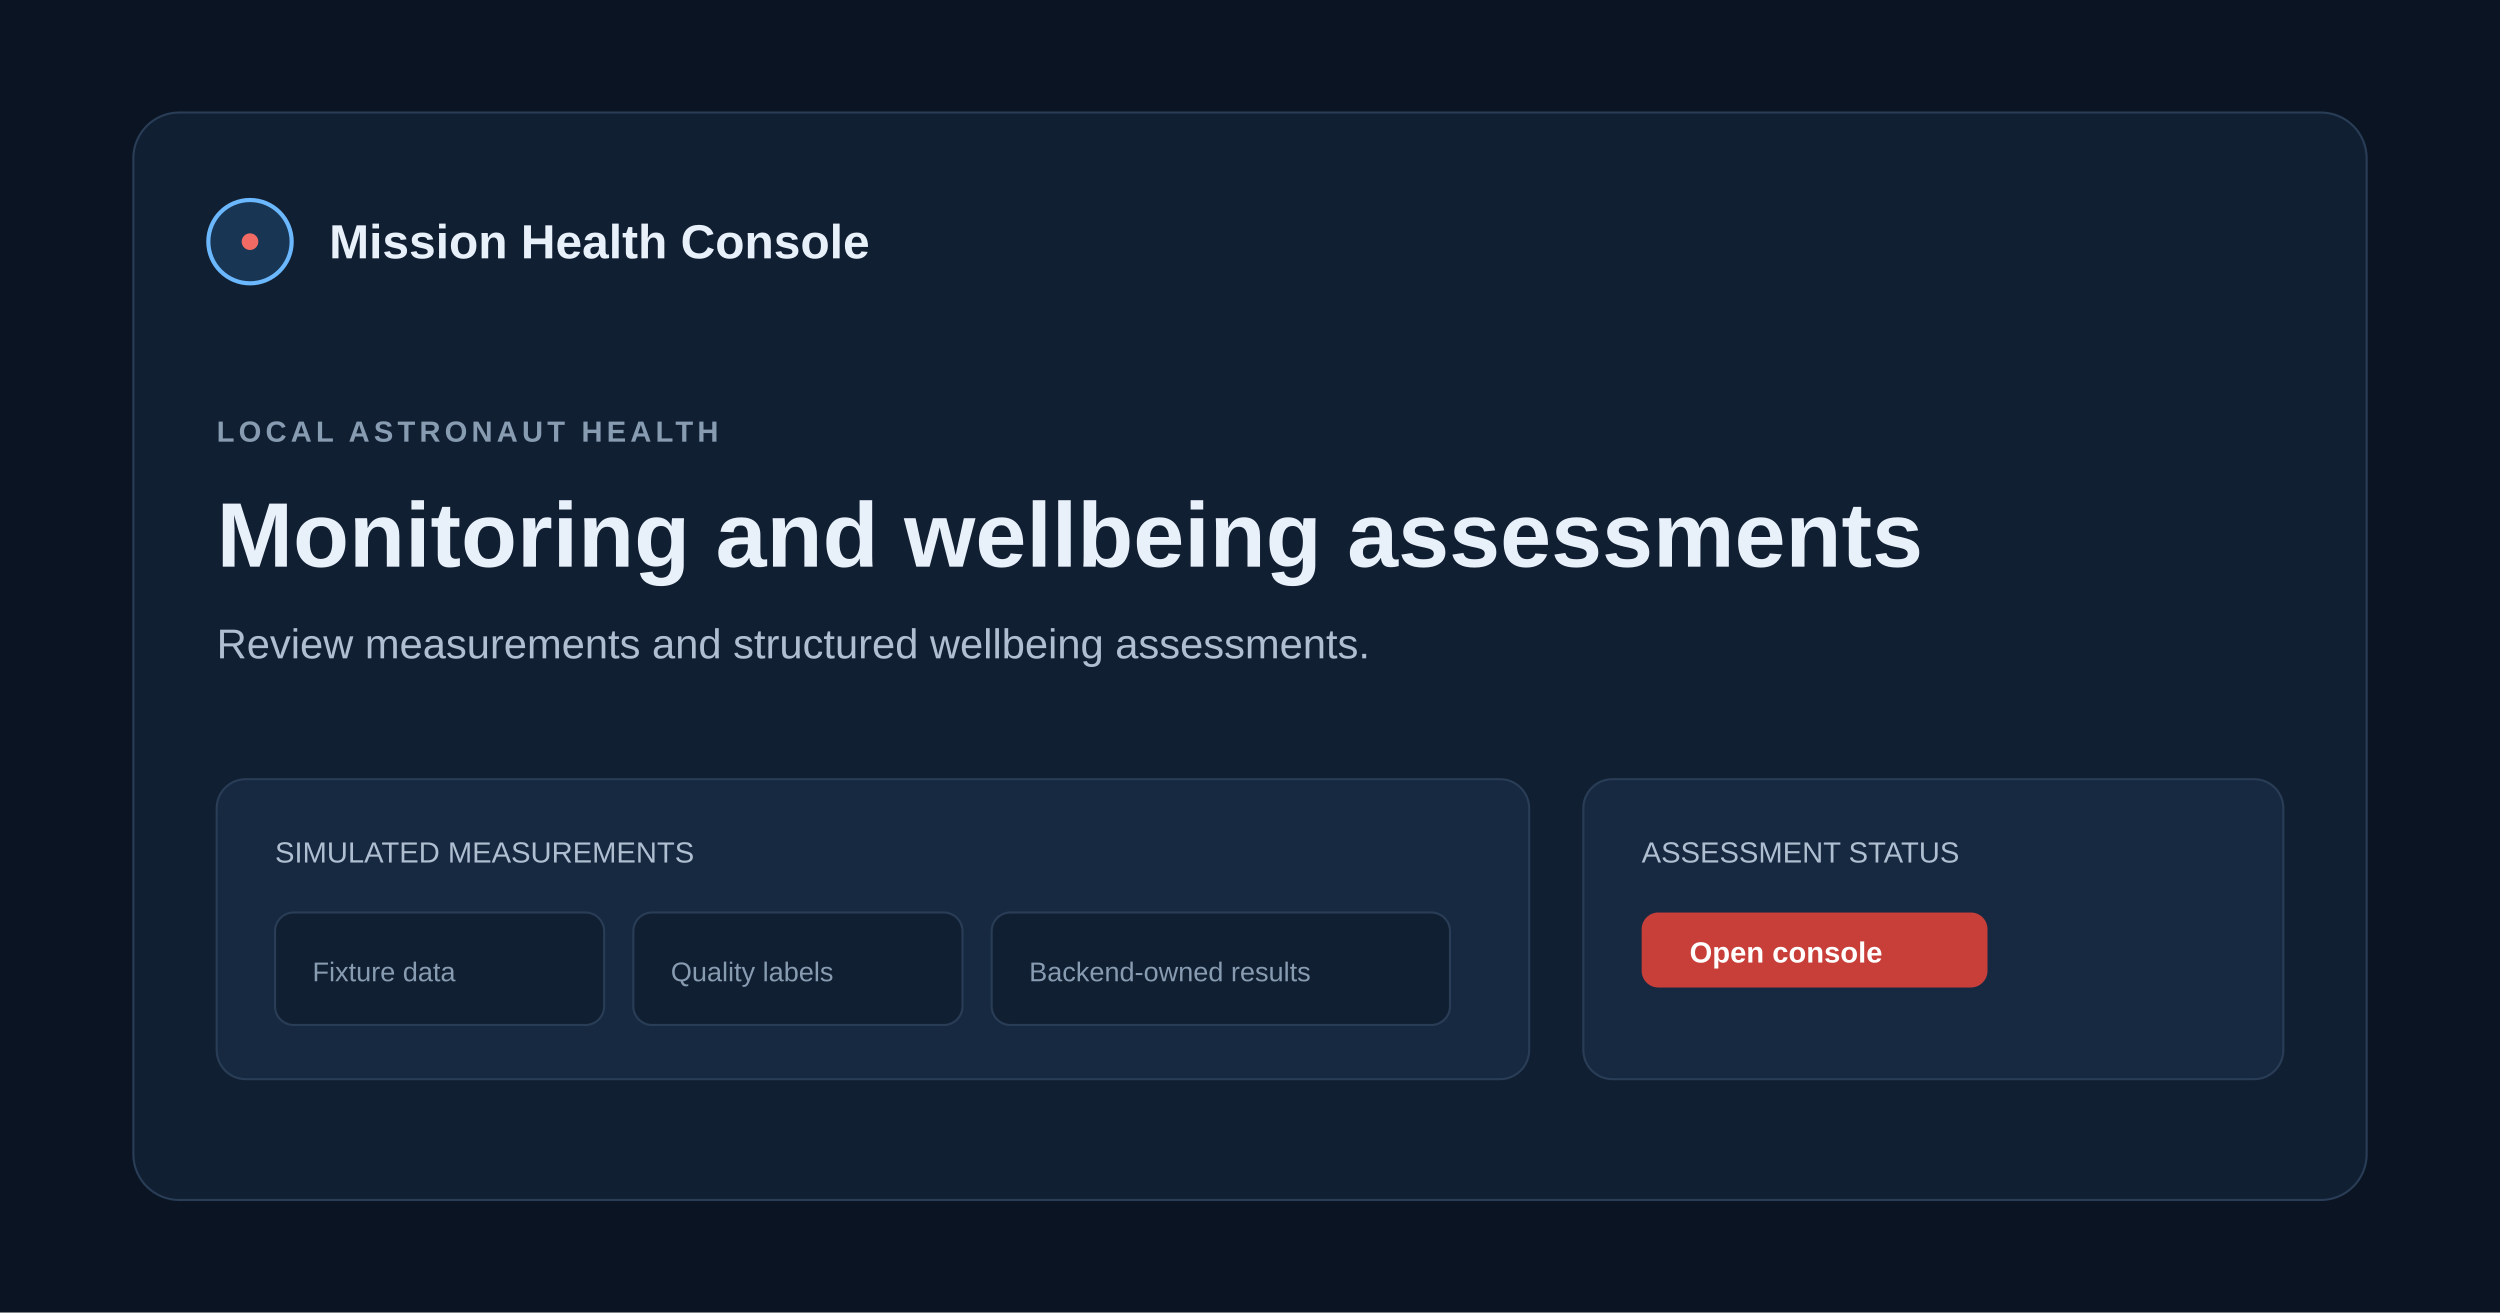
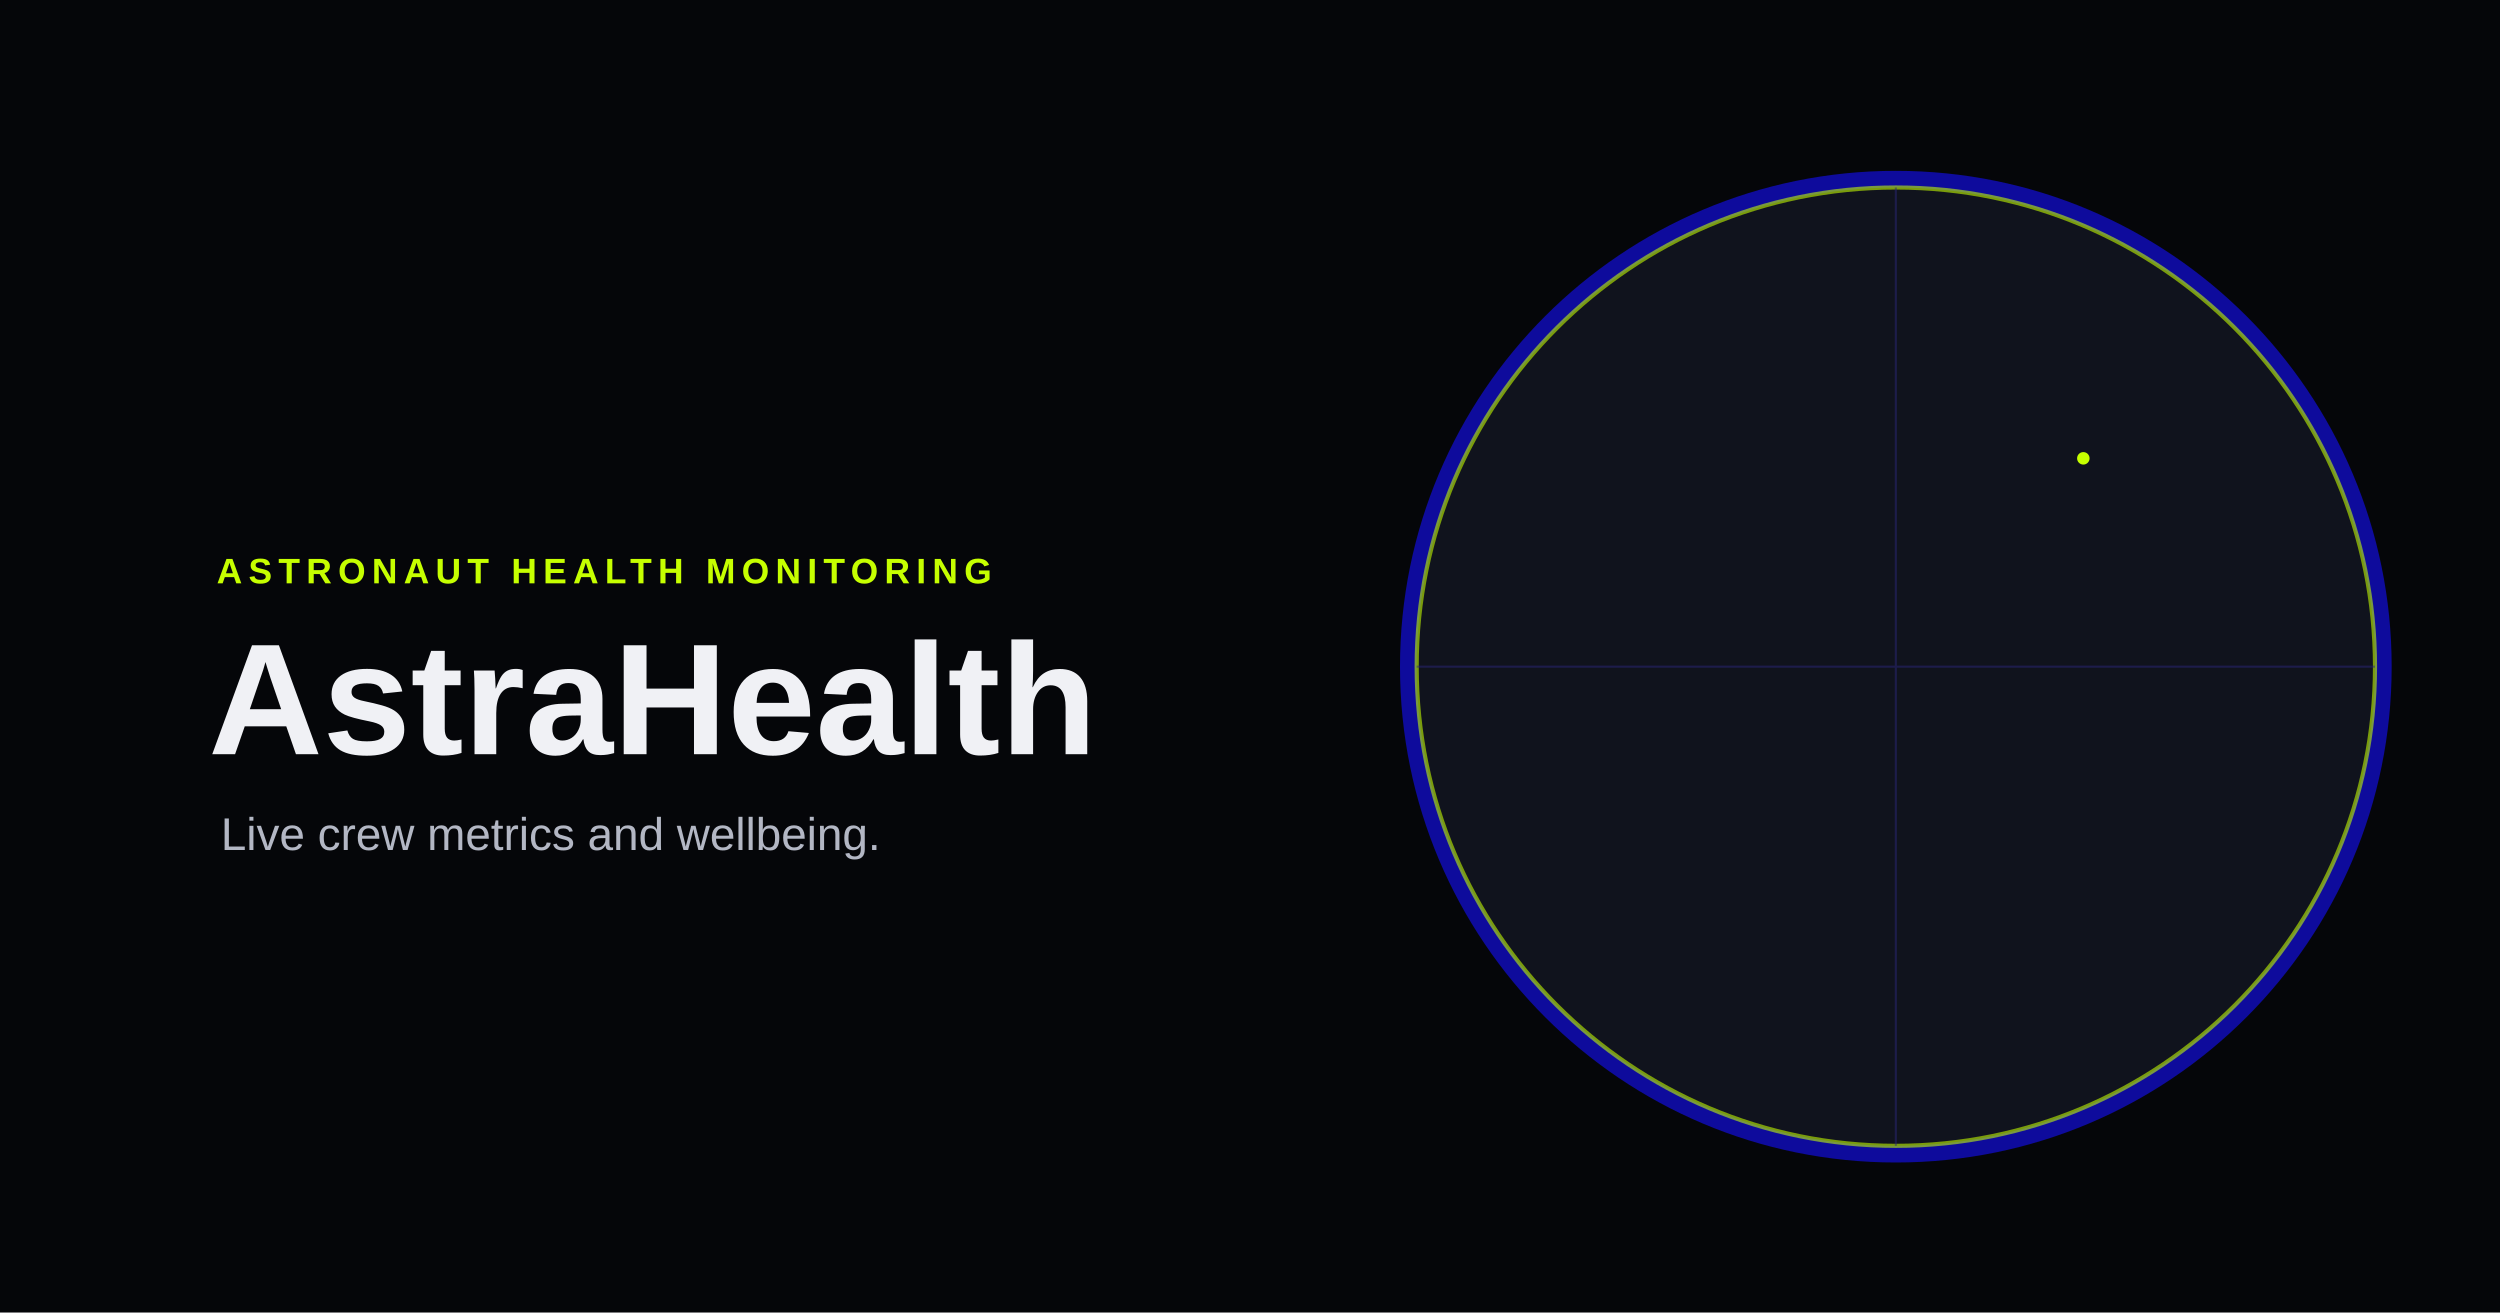
<svg xmlns="http://www.w3.org/2000/svg" width="1200" height="630" viewBox="0 0 1200 630">
-   <rect width="1200" height="630" fill="#0a1422" />
-   <rect x="64" y="54" width="1072" height="522" rx="22" fill="#111f32" stroke="#293d56" />
-   <circle cx="120" cy="116" r="20" fill="#183554" stroke="#6bb8ff" stroke-width="2" />
-   <circle cx="120" cy="116" r="4" fill="#f16a63" />
-   <text x="158" y="124" fill="#e8f0fa" font-family="Arial, sans-serif" font-size="23" font-weight="700">Mission Health Console</text>
-   <text x="104" y="212" fill="#879bb1" font-family="Arial, sans-serif" font-size="14" font-weight="700" letter-spacing="2">LOCAL ASTRONAUT HEALTH</text>
-   <text x="104" y="272" fill="#e8f0fa" font-family="Arial, sans-serif" font-size="44" font-weight="700">Monitoring and wellbeing assessments</text>
-   <text x="104" y="316" fill="#afbed0" font-family="Arial, sans-serif" font-size="20">Review measurements and structured wellbeing assessments.</text>
-   <rect x="104" y="374" width="630" height="144" rx="14" fill="#172941" stroke="#293d56" />
-   <rect x="760" y="374" width="336" height="144" rx="14" fill="#172941" stroke="#293d56" />
-   <text x="132" y="414" fill="#afbed0" font-family="Arial, sans-serif" font-size="14">SIMULATED MEASUREMENTS</text>
-   <text x="788" y="414" fill="#afbed0" font-family="Arial, sans-serif" font-size="14">ASSESSMENT STATUS</text>
-   <rect x="132" y="438" width="158" height="54" rx="9" fill="#111f32" stroke="#293d56" />
-   <rect x="304" y="438" width="158" height="54" rx="9" fill="#111f32" stroke="#293d56" />
-   <rect x="476" y="438" width="220" height="54" rx="9" fill="#111f32" stroke="#293d56" />
-   <text x="150" y="471" fill="#879bb1" font-family="Arial, sans-serif" font-size="13">Fixture data</text>
-   <text x="322" y="471" fill="#879bb1" font-family="Arial, sans-serif" font-size="13">Quality labels</text>
-   <text x="494" y="471" fill="#879bb1" font-family="Arial, sans-serif" font-size="13">Backend-owned results</text>
-   <rect x="788" y="438" width="166" height="36" rx="8" fill="#c83f3a" />
-   <text x="811" y="462" fill="#fff" font-family="Arial, sans-serif" font-size="14" font-weight="700">Open console</text>
+   <rect width="1200" height="630" fill="#050609" />
+   <circle cx="910" cy="320" r="238" fill="#0e0b9c" />
+   <circle cx="910" cy="320" r="230" fill="#10131d" stroke="#c6ff00" stroke-opacity=".58" stroke-width="2" />
+   <path d="M680 320h460M910 90v460" stroke="#292679" stroke-width="1" opacity=".5" />
+   <circle cx="1000" cy="220" r="3" fill="#c6ff00" />
+   <text x="104" y="280" fill="#c6ff00" font-family="Arial, sans-serif" font-size="17" font-weight="700" letter-spacing="3">ASTRONAUT HEALTH MONITORING</text>
+   <text x="100" y="362" fill="#f0f1f5" font-family="Arial, sans-serif" font-size="76" font-weight="700">AstraHealth</text>
+   <text x="106" y="408" fill="#b3b7c4" font-family="Arial, sans-serif" font-size="22">Live crew metrics and wellbeing.</text>
</svg>
